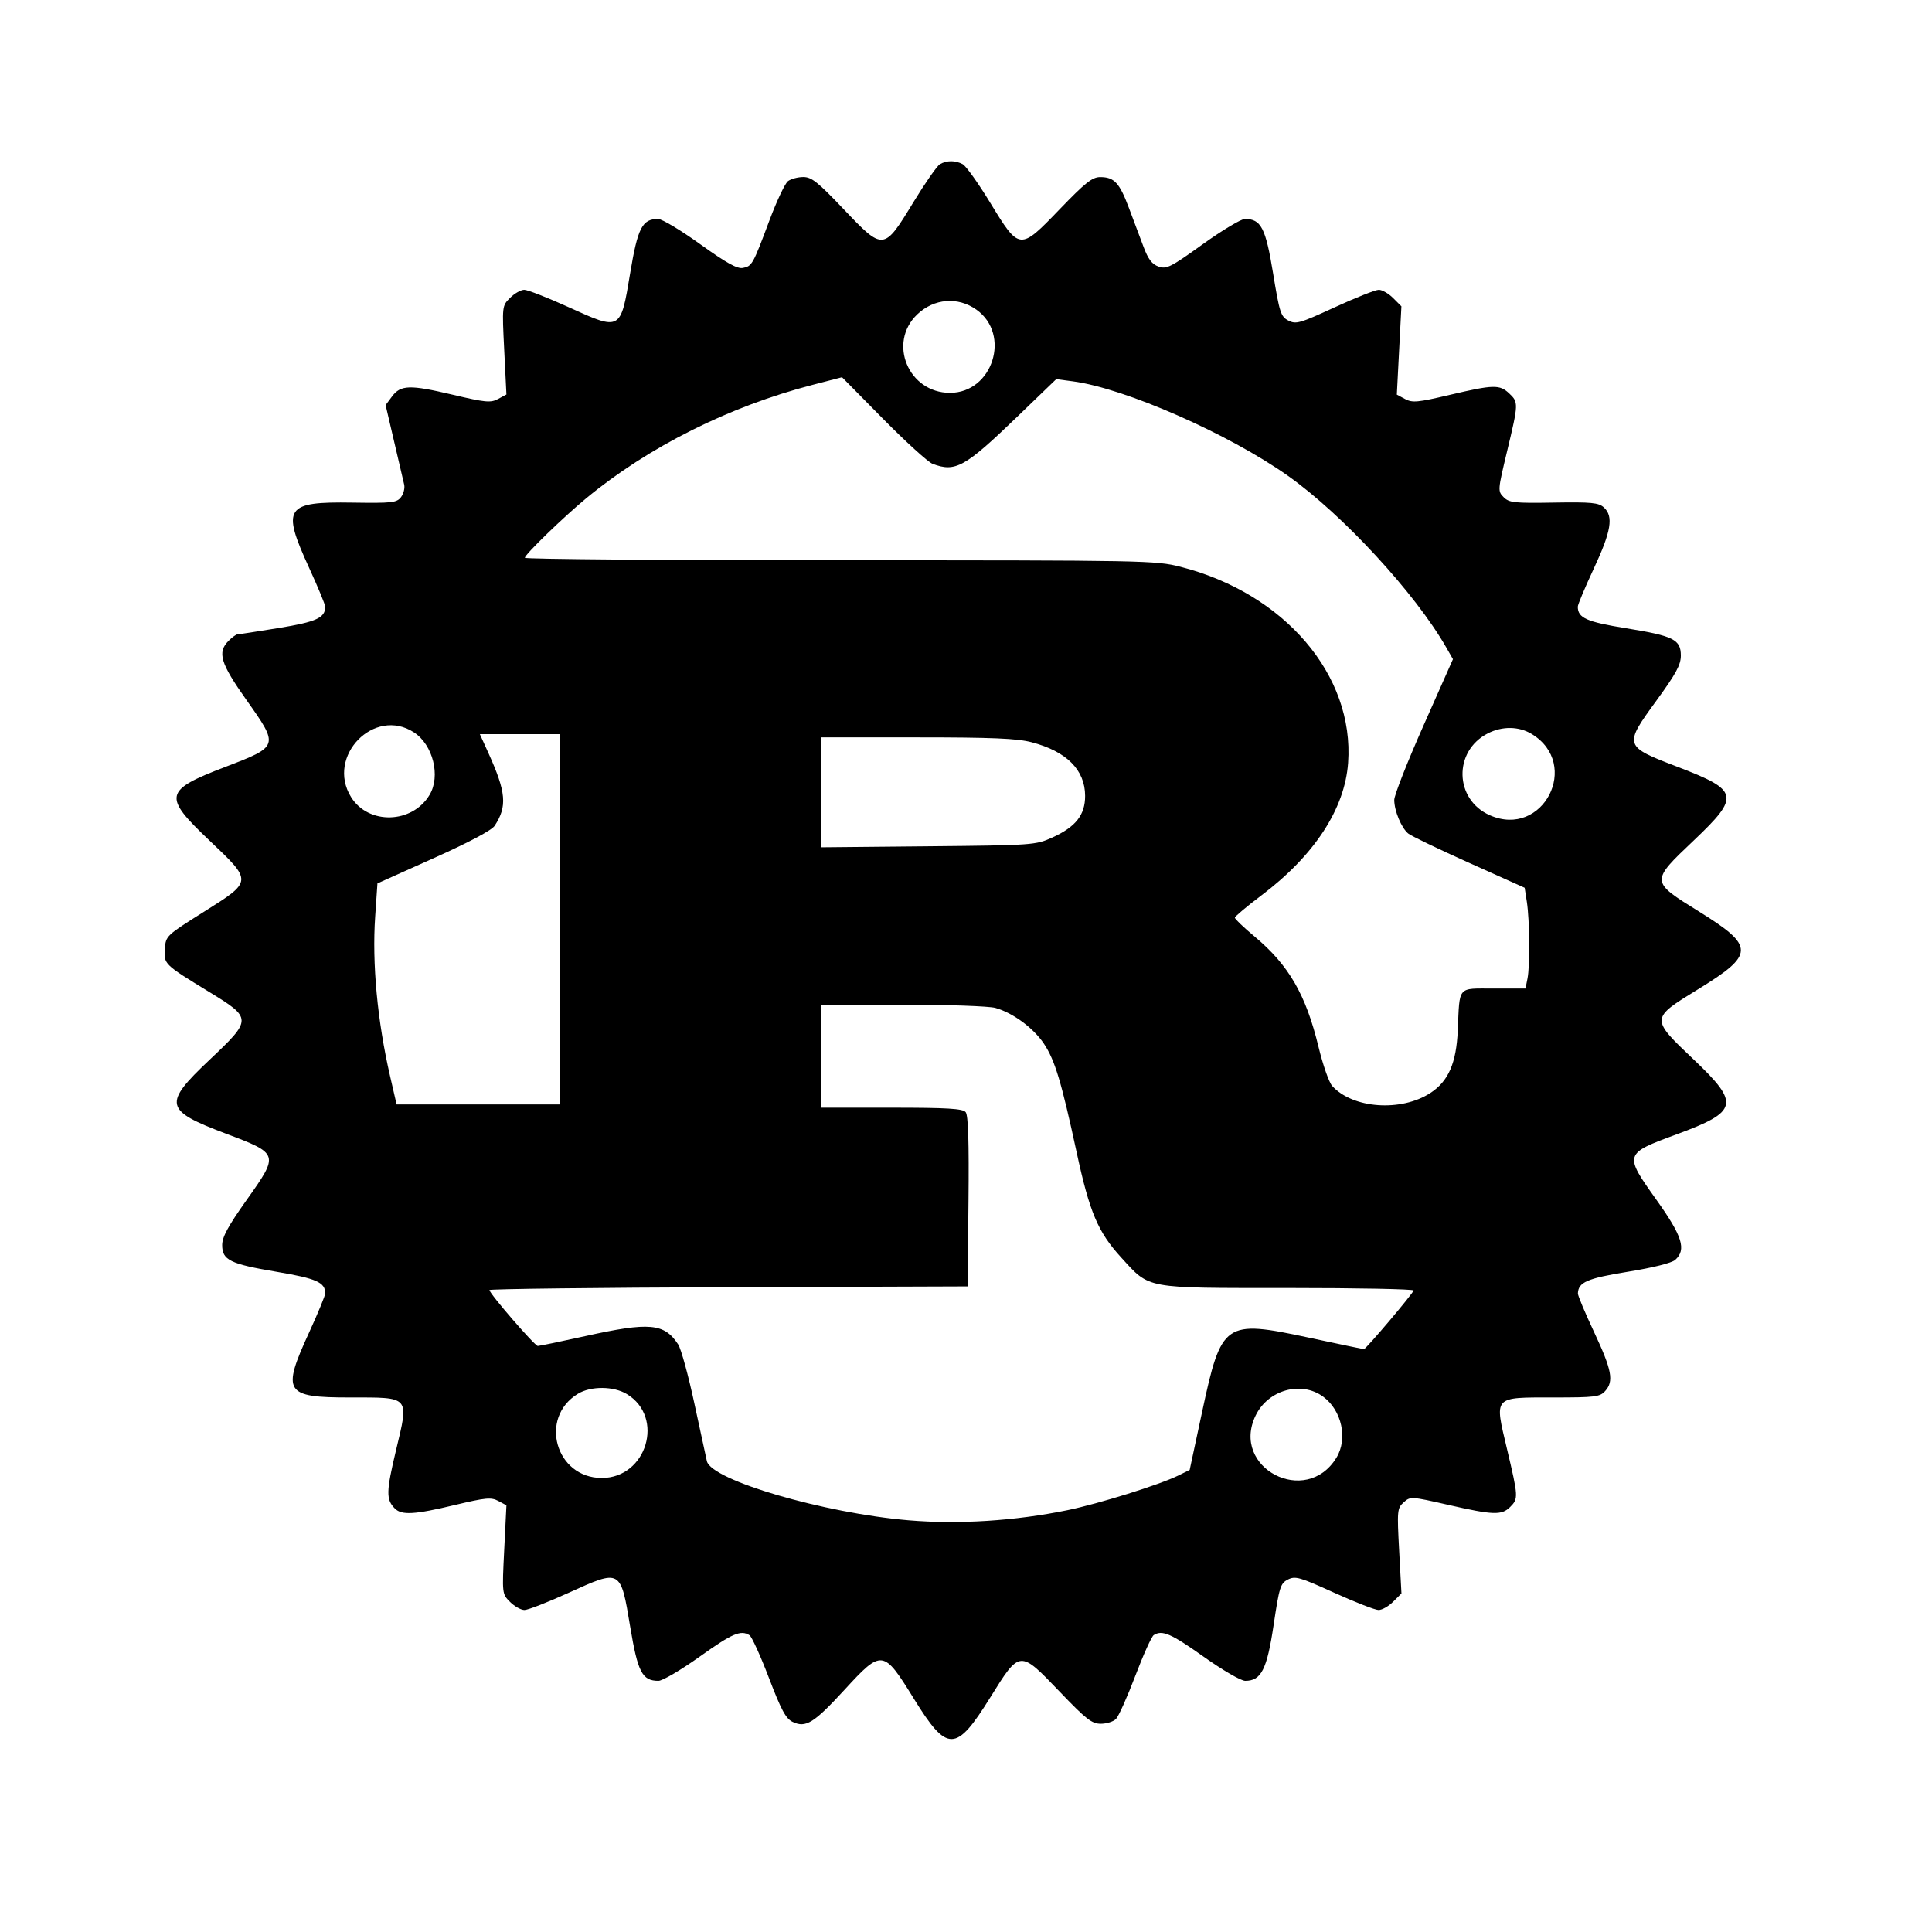
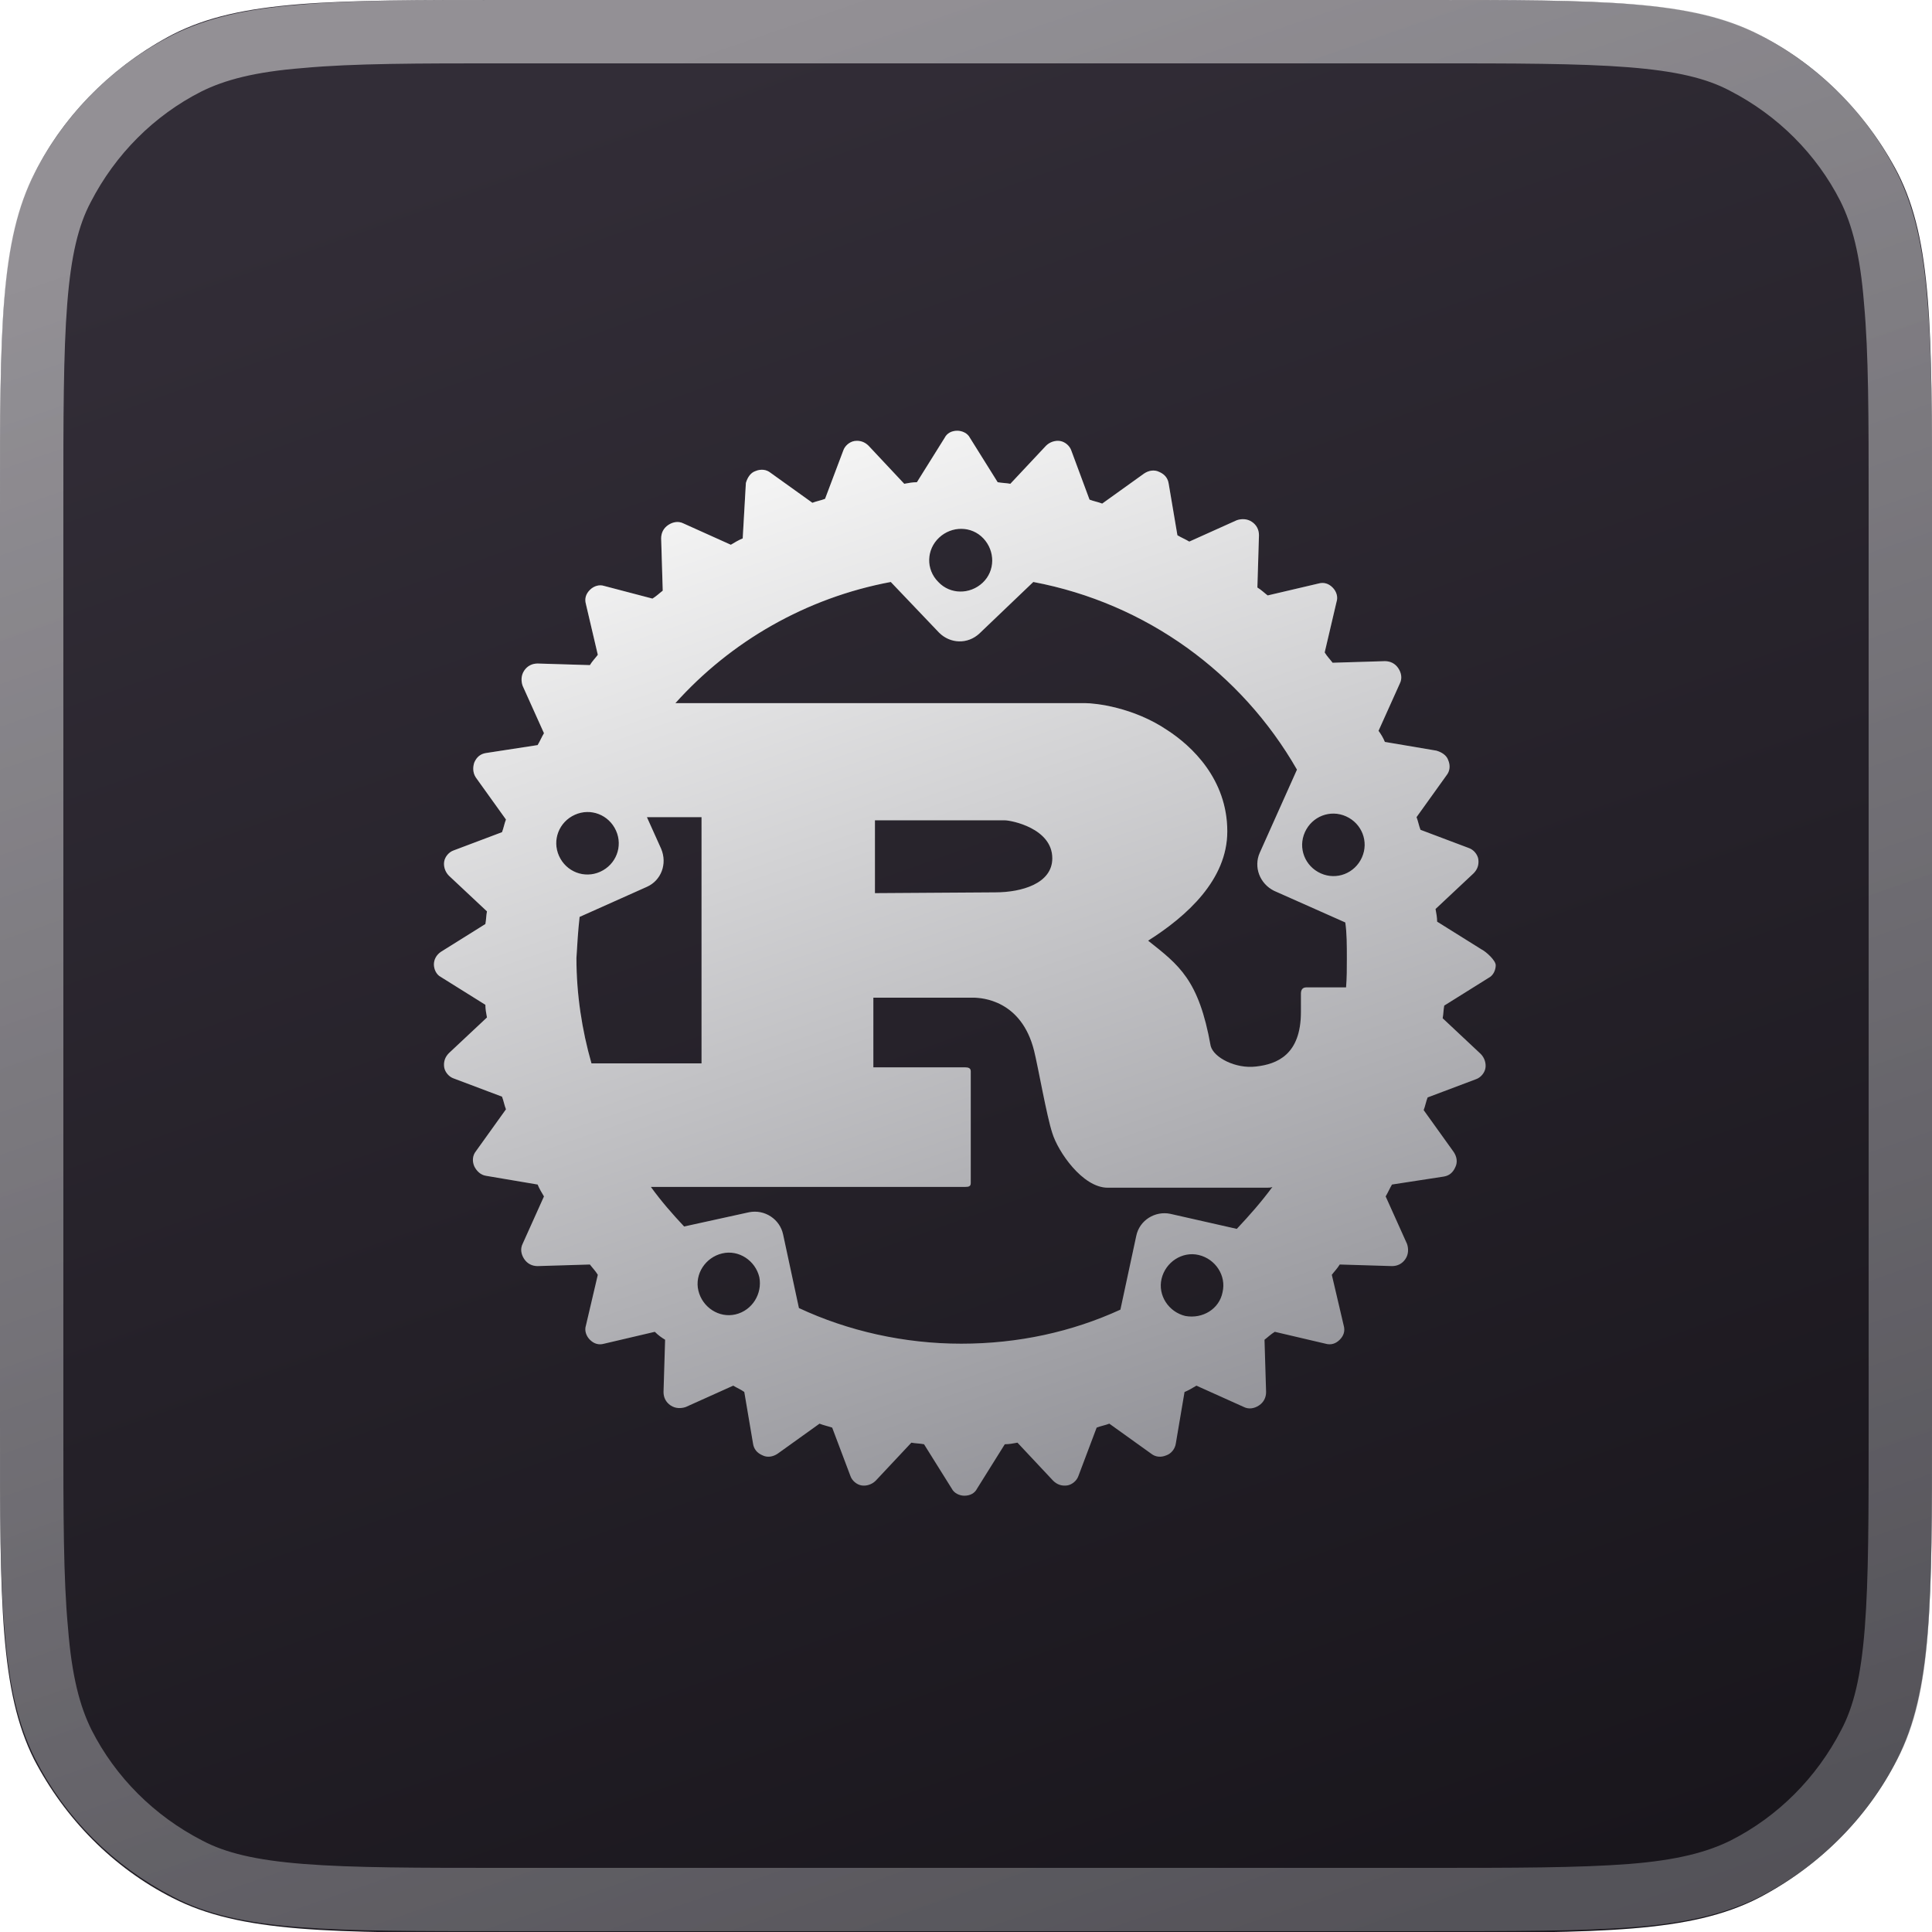
- <svg xmlns="http://www.w3.org/2000/svg" viewBox="0 0 128 128">
-   <path d="M62.271 10.88c-.189.11-.982 1.248-1.763 2.529-1.96 3.217-1.982 3.219-4.615.448-1.713-1.802-2.127-2.132-2.679-2.128-.359.002-.812.124-1.008.271-.195.147-.748 1.317-1.228 2.6-1.099 2.939-1.152 3.034-1.761 3.151-.375.071-1.097-.331-2.828-1.574-1.278-.919-2.532-1.67-2.786-1.67-1.054 0-1.351.576-1.853 3.593-.638 3.836-.616 3.823-4.074 2.252-1.396-.633-2.72-1.152-2.943-1.152-.223 0-.646.24-.939.533-.532.533-.533.535-.388 3.468l.146 2.936-.555.297c-.492.263-.831.231-3.009-.284-2.843-.671-3.443-.653-4.019.122l-.421.566.565 2.421c.31 1.331.609 2.613.665 2.848.055.234-.04.609-.212.832-.284.367-.586.4-3.217.36-4.453-.07-4.706.312-2.866 4.328.585 1.275 1.064 2.433 1.064 2.572 0 .734-.585 1.001-3.098 1.411-1.406.229-2.628.417-2.716.417-.088 0-.352.192-.586.426-.765.765-.548 1.483 1.187 3.932 2.161 3.05 2.157 3.061-1.413 4.427-4.06 1.553-4.142 1.936-1.051 4.868 2.879 2.73 2.882 2.69-.377 4.739-2.469 1.551-2.507 1.588-2.57 2.429-.076 1.023-.058 1.041 2.89 2.842 2.915 1.78 2.915 1.834.054 4.541-3.077 2.91-2.982 3.335 1.081 4.868 3.55 1.339 3.555 1.355 1.39 4.405-1.227 1.729-1.618 2.449-1.618 2.983 0 .999.52 1.254 3.627 1.776 2.617.441 3.2.7 3.2 1.422 0 .148-.48 1.316-1.067 2.594-1.826 3.977-1.618 4.308 2.704 4.308 4.025 0 3.918-.123 3.051 3.507-.654 2.736-.664 3.26-.072 3.851.453.454 1.307.403 3.978-.236 2.04-.487 2.398-.521 2.871-.268l.54.289-.146 2.935c-.145 2.934-.144 2.936.388 3.469.293.293.722.533.952.533.23 0 1.554-.516 2.943-1.147 3.447-1.565 3.425-1.578 4.061 2.246.504 3.031.798 3.594 1.874 3.594.267 0 1.494-.72 2.728-1.6 2.167-1.546 2.729-1.788 3.306-1.421.149.094.727 1.364 1.284 2.822.819 2.144 1.119 2.702 1.575 2.92.868.416 1.405.082 3.445-2.14 2.463-2.683 2.564-2.67 4.575.589 2.221 3.598 2.796 3.59 5.073-.073 1.962-3.156 1.939-3.154 4.591-.384 1.761 1.838 2.136 2.131 2.73 2.131.379 0 .832-.142 1.005-.316.174-.174.75-1.459 1.28-2.855.53-1.397 1.079-2.613 1.221-2.703.561-.357 1.142-.106 3.306 1.43 1.274.905 2.473 1.6 2.758 1.6 1.058 0 1.44-.751 1.88-3.703.376-2.517.452-2.758.947-3.009.487-.247.779-.164 3.063.873 1.389.63 2.713 1.146 2.943 1.146.23 0 .666-.247.967-.549l.549-.548-.151-2.815c-.144-2.688-.131-2.832.298-3.22.441-.399.486-.397 2.952.166 2.986.682 3.543.7 4.104.139.548-.548.542-.668-.208-3.831-.841-3.548-.954-3.422 3.088-3.422 2.755 0 3.062-.039 3.413-.426.586-.648.447-1.39-.732-3.903-.595-1.266-1.078-2.418-1.074-2.56.02-.747.607-1.002 3.32-1.443 1.66-.269 2.902-.581 3.127-.784.754-.681.477-1.567-1.244-3.98-2.157-3.024-2.148-3.053 1.306-4.326 4.136-1.524 4.254-2.032 1.159-4.973-2.867-2.724-2.868-2.709.272-4.637 3.796-2.33 3.802-2.855.067-5.173-3.212-1.993-3.21-1.965-.331-4.699 3.088-2.934 3.004-3.318-1.057-4.871-3.584-1.371-3.595-1.405-1.417-4.394 1.297-1.78 1.618-2.371 1.618-2.981 0-1.066-.478-1.305-3.622-1.813-2.627-.424-3.205-.682-3.205-1.429 0-.142.48-1.285 1.067-2.542 1.149-2.461 1.31-3.446.66-4.035-.349-.316-.817-.361-3.321-.32-2.62.044-2.955.007-3.318-.358-.397-.399-.393-.455.227-3.042.76-3.17.763-3.247.138-3.834-.634-.596-1.03-.586-3.941.099-2.121.5-2.472.533-2.954.275l-.547-.293.151-2.926.152-2.925-.547-.547c-.301-.301-.728-.547-.95-.547-.221 0-1.538.523-2.926 1.161-2.318 1.067-2.567 1.138-3.068.876-.5-.262-.583-.52-1.01-3.127-.493-3.016-.798-3.603-1.869-3.603-.254 0-1.513.755-2.798 1.678-2.11 1.516-2.393 1.659-2.919 1.476-.435-.152-.688-.483-.997-1.306-.229-.606-.667-1.774-.975-2.595-.622-1.656-.969-2.027-1.901-2.027-.52 0-.991.374-2.679 2.127-2.653 2.756-2.663 2.755-4.614-.445-.78-1.279-1.595-2.421-1.812-2.537-.488-.262-1.062-.261-1.511.002m2.418 9.635c2.311 1.645 1.082 5.512-1.752 5.512-2.75 0-4.135-3.313-2.171-5.194 1.108-1.062 2.697-1.191 3.923-.318m-2.906 10.214c1.515.576 2.137.23 5.596-3.104l2.599-2.506 1.1.146c3.45.458 10.312 3.472 14.255 6.261 3.623 2.564 8.438 7.786 10.49 11.377l.439.769-1.944 4.38c-1.07 2.409-1.945 4.633-1.945 4.944 0 .717.47 1.851.923 2.226.191.159 2.006 1.033 4.033 1.942l3.684 1.654.145.937c.187 1.221.212 4.22.042 5.072l-.133.666h-2.103c-2.439 0-2.251-.218-2.383 2.774-.096 2.169-.62 3.368-1.812 4.144-1.942 1.267-5.149 1.037-6.509-.466-.209-.231-.615-1.392-.903-2.581-.841-3.473-1.971-5.423-4.241-7.32-.717-.599-1.303-1.158-1.303-1.243 0-.084.788-.748 1.752-1.473 3.51-2.646 5.528-5.726 5.75-8.777.423-5.819-4.213-11.243-11.109-13.001-1.635-.417-2.333-.43-22.56-.43-11.48 0-20.873-.075-20.873-.166 0-.215 2.551-2.691 4.054-3.933 4.127-3.412 9.488-6.097 15.04-7.531l1.92-.497 2.728 2.766c1.501 1.521 2.972 2.857 3.268 2.97M27.432 48.526c1.257.823 1.772 2.891 1.03 4.134-1.148 1.924-4.056 2.005-5.205.145-1.671-2.702 1.547-6.001 4.175-4.279m74.05.105c3.288 2.005.74 6.937-2.78 5.38-2.35-1.04-2.425-4.252-.127-5.424.959-.489 2.061-.472 2.907.044M37.12 60.907v12.266H26.276l-.43-1.866c-.846-3.675-1.202-7.477-.989-10.591l.149-2.188 3.728-1.672c2.339-1.048 3.843-1.847 4.037-2.144.848-1.293.767-2.217-.423-4.845l-.556-1.227h5.328v12.267m31.22-11.733c2.322.604 3.549 1.833 3.552 3.556.002 1.265-.625 2.059-2.18 2.761-1.101.498-1.276.51-8.219.578l-7.093.068v-7.284h6.355c4.964 0 6.625.07 7.585.321m-2.396 17.602c1.151.32 2.512 1.32 3.21 2.359.733 1.092 1.162 2.512 2.178 7.216.858 3.976 1.41 5.276 2.956 6.968 1.915 2.095 1.471 2.014 11.037 2.014 4.581 0 8.328.073 8.328.163 0 .161-3.155 3.891-3.291 3.891-.039 0-1.687-.345-3.662-.767-5.577-1.191-5.778-1.051-7.058 4.926l-.823 3.84-.743.366c-1.24.612-5.27 1.872-7.359 2.302-3.452.71-7.209.95-10.511.671-5.629-.477-13.083-2.661-13.374-3.92-.062-.267-.437-1.995-.832-3.841-.396-1.846-.877-3.597-1.069-3.891-.923-1.408-1.894-1.495-6.164-.55-1.617.358-3.028.65-3.136.65-.203 0-3.204-3.47-3.204-3.704 0-.073 7.128-.158 15.84-.188l15.84-.054.057-5.627c.04-3.973-.015-5.714-.187-5.92-.192-.232-1.214-.293-4.91-.293H54.4V66.56l5.387.001c2.962.001 5.733.098 6.157.215M41.536 92.365c2.519 1.535 1.311 5.557-1.668 5.554-3.055-.002-4.187-3.987-1.584-5.575.861-.525 2.374-.515 3.252.021m46.126.168c1.235.905 1.646 2.788.881 4.042-2.009 3.295-7.033.676-5.355-2.791.825-1.703 3.018-2.317 4.474-1.251" fill-rule="evenodd" />
+ <svg xmlns="http://www.w3.org/2000/svg" version="1.1" id="Layer_1" x="0px" y="0px" viewBox="0 0 244 244" style="enable-background:new 0 0 244 244;" xml:space="preserve">
+   <style type="text/css">
+ 	.st0{fill:url(#SVGID_1_);}
+ 	.st1{fill:none;stroke:url(#SVGID_00000075861623907167927250000016451905932909512380_);stroke-width:8;stroke-opacity:0.5;}
+ 	.st2{fill-rule:evenodd;clip-rule:evenodd;fill:url(#SVGID_00000166670146537101735900000000617433039625988739_);}
+ 	.st3{fill-rule:evenodd;clip-rule:evenodd;fill:url(#SVGID_00000058557891056752416850000002284422793611913654_);}
+ </style>
+   <g>
+     <linearGradient id="SVGID_1_" gradientUnits="userSpaceOnUse" x1="82.151" y1="253.503" x2="170.919" y2="5.118" gradientTransform="matrix(1 0 0 -1 0 264)">
+       <stop offset="0" style="stop-color:#322D37" />
+       <stop offset="1" style="stop-color:#18151B" />
+     </linearGradient>
+     <path class="st0" d="M0,64c0-22.4,0-33.6,4.4-42.2c3.8-7.5,10-13.6,17.5-17.5C30.4,0,41.6,0,64,0h116c22.4,0,33.6,0,42.2,4.4   c7.5,3.8,13.6,10,17.5,17.5C244,30.4,244,41.6,244,64v116c0,22.4,0,33.6-4.4,42.2c-3.8,7.5-10,13.6-17.5,17.5   c-8.6,4.4-19.8,4.4-42.2,4.4H64c-22.4,0-33.6,0-42.2-4.4c-7.5-3.8-13.6-10-17.5-17.5C0,213.6,0,202.4,0,180V64z" />
+     <linearGradient id="SVGID_00000114033803432609972450000005376804142610863256_" gradientUnits="userSpaceOnUse" x1="83.047" y1="254.927" x2="166.389" y2="13.315" gradientTransform="matrix(1 0 0 -1 0 264)">
+       <stop offset="0" style="stop-color:#F3F3F3" />
+       <stop offset="1" style="stop-color:#8F8F95" />
+     </linearGradient>
+     <path style="fill:none;stroke:url(#SVGID_00000114033803432609972450000005376804142610863256_);stroke-width:8;stroke-opacity:0.5;" d="   M240,64v116c0,11.3,0,19.5-0.5,25.9c-0.5,6.4-1.5,10.8-3.4,14.4c-3.5,6.8-9,12.3-15.7,15.7c-3.6,1.8-8,2.9-14.4,3.4   c-6.5,0.5-14.7,0.5-25.9,0.5H64c-11.3,0-19.5,0-25.9-0.5c-6.4-0.5-10.8-1.5-14.4-3.4c-6.8-3.5-12.3-9-15.7-15.7   c-1.8-3.6-2.9-8-3.4-14.4C4,199.5,4,191.3,4,180V64c0-11.3,0-19.5,0.5-25.9c0.5-6.4,1.5-10.8,3.4-14.4c3.5-6.8,9-12.3,15.7-15.7   c3.6-1.8,8-2.9,14.4-3.4C44.5,4,52.7,4,64,4h116c11.3,0,19.5,0,25.9,0.5c6.4,0.5,10.8,1.5,14.4,3.4c6.8,3.5,12.3,9,15.7,15.7   c1.8,3.6,2.9,8,3.4,14.4C240,44.5,240,52.7,240,64z" />
+   </g>
+   <linearGradient id="SVGID_00000131350697082977488680000001440495070265979014_" gradientUnits="userSpaceOnUse" x1="100.268" y1="204.055" x2="145.696" y2="72.357" gradientTransform="matrix(1 0 0 -1 0 264)">
+     <stop offset="0" style="stop-color:#4C4C4C" />
+     <stop offset="1" style="stop-color:#1B1B1F" />
+   </linearGradient>
+   <path style="fill-rule:evenodd;clip-rule:evenodd;fill:url(#SVGID_00000131350697082977488680000001440495070265979014_);" d="  M164.8,105.1c0.9-2,3.2-2.9,5.2-2c2,0.9,2.9,3.2,2,5.2c-0.9,2-3.2,2.9-5.2,2C164.8,109.4,163.9,107.1,164.8,105.1z M118.6,67.9  c1.6-1.5,4.1-1.5,5.6,0.1c1.5,1.6,1.5,4.1-0.1,5.6c-1.6,1.5-4.1,1.5-5.6-0.1C116.9,71.9,117,69.4,118.6,67.9z M170.1,121.1  c0,1.2,0,2.4-0.1,3.6h-5c-0.5,0-0.7,0.3-0.7,0.8v2.3c0,5.4-3,6.6-5.7,6.9c-2.5,0.3-5.3-1.1-5.7-2.6c-1.5-8.4-4-10.2-7.9-13.3  c4.9-3.1,10-7.7,10-13.8c0-6.6-4.5-10.8-7.6-12.8c-4.3-2.9-9.1-3.4-10.4-3.4H85.3c7-7.8,16.5-13.3,27.2-15.3l6.1,6.4  c1.4,1.4,3.6,1.5,5.1,0.1l6.8-6.5c14.3,2.7,26.3,11.5,33.3,23.7l-4.7,10.5c-0.8,1.8,0,3.9,1.8,4.8l9,4  C170.1,117.8,170.1,119.4,170.1,121.1z M110.5,112.8v-9.2h16.4c0.8,0,6,1,6,4.8c0,3.2-3.9,4.3-7.2,4.3L110.5,112.8L110.5,112.8z   M73.2,115.8l8.5-3.8c1.8-0.8,2.6-2.9,1.8-4.8l-1.8-4h6.9v31.1H74.7c-1.2-4.2-1.9-8.7-1.9-13.3C72.9,119.3,73,117.6,73.2,115.8z   M77.8,104.9c0.9,2,0,4.3-2,5.2c-2,0.9-4.3,0-5.2-2c-0.9-2,0-4.3,2-5.2C74.6,102,76.9,102.9,77.8,104.9z M92.9,166  c-2.1,0.5-4.2-0.9-4.7-3c-0.5-2.1,0.9-4.2,3-4.7c2.1-0.5,4.2,0.9,4.7,3C96.3,163.4,95,165.5,92.9,166z M147.8,153.3  c-1.9-0.4-3.9,0.8-4.3,2.8l-2,9.3c-6.1,2.8-12.9,4.3-20.1,4.3s-14.3-1.6-20.5-4.5l-2-9.3c-0.4-1.9-2.3-3.2-4.3-2.8l-8.2,1.8  c-1.5-1.6-2.9-3.2-4.2-5h39.7c0.5,0,0.7-0.1,0.7-0.5v-14.1c0-0.4-0.3-0.5-0.7-0.5h-11.6V126h12.6c1.1,0,6.1,0.3,7.7,6.7  c0.5,2,1.6,8.3,2.3,10.4c0.7,2.3,3.8,6.9,7,6.9H160c0.2,0,0.5,0,0.7-0.1c-1.4,1.9-2.9,3.6-4.5,5.3L147.8,153.3z M149.7,166.2  c-2.1-0.5-3.5-2.6-3-4.7s2.6-3.5,4.7-3c2.1,0.5,3.5,2.6,3,4.7C154,165.3,151.9,166.6,149.7,166.2z M187.1,119.9l-5.6-3.5  c0-0.5-0.1-1.1-0.2-1.6l4.8-4.5c0.5-0.5,0.7-1.1,0.6-1.8c-0.1-0.6-0.6-1.2-1.2-1.4l-6.1-2.3c-0.2-0.5-0.3-1.1-0.5-1.6l3.8-5.3  c0.4-0.5,0.5-1.2,0.2-1.9c-0.2-0.6-0.8-1-1.5-1.2l-6.5-1.1c-0.2-0.5-0.5-1-0.8-1.4l2.7-6c0.3-0.6,0.2-1.3-0.2-1.9  c-0.4-0.6-1-0.9-1.7-0.9l-6.6,0.2c-0.3-0.4-0.7-0.8-1-1.3l1.5-6.4c0.2-0.6,0-1.3-0.5-1.8c-0.5-0.5-1.1-0.7-1.8-0.5l-6.4,1.5  c-0.4-0.3-0.8-0.7-1.3-1l0.2-6.6c0-0.7-0.3-1.3-0.9-1.7c-0.6-0.4-1.3-0.4-1.9-0.2l-6,2.7c-0.5-0.3-1-0.5-1.5-0.8l-1.1-6.5  c-0.1-0.7-0.5-1.2-1.2-1.5c-0.6-0.3-1.3-0.2-1.9,0.2l-5.3,3.8c-0.5-0.2-1.1-0.3-1.6-0.5l-2.3-6.2c-0.2-0.6-0.8-1.1-1.4-1.2  c-0.6-0.1-1.3,0.1-1.8,0.6l-4.5,4.8c-0.5-0.1-1.1-0.1-1.6-0.2l-3.5-5.6c-0.3-0.6-1-0.9-1.6-0.9c-0.7,0-1.3,0.3-1.6,0.9l-3.5,5.6  c-0.5,0-1.1,0.1-1.6,0.2l-4.5-4.8c-0.5-0.5-1.1-0.7-1.8-0.6c-0.6,0.1-1.2,0.6-1.4,1.2l-2.3,6.1c-0.5,0.2-1.1,0.3-1.6,0.5l-5.3-3.8  c-0.5-0.4-1.2-0.5-1.9-0.2c-0.6,0.2-1,0.8-1.2,1.5L93.8,68c-0.5,0.2-1,0.5-1.5,0.8l-6-2.7c-0.6-0.3-1.3-0.2-1.9,0.2  c-0.6,0.4-0.9,1-0.9,1.7l0.2,6.6c-0.4,0.3-0.8,0.7-1.3,1L76.3,74c-0.6-0.2-1.3,0-1.8,0.5C74,75,73.8,75.6,74,76.3l1.5,6.4  c-0.3,0.4-0.7,0.8-1,1.3l-6.6-0.2c-0.7,0-1.3,0.3-1.7,0.9c-0.4,0.6-0.4,1.3-0.2,1.9l2.7,6c-0.3,0.5-0.5,1-0.8,1.5l-6.5,1  c-0.7,0.1-1.2,0.5-1.5,1.2c-0.2,0.6-0.2,1.3,0.2,1.9l3.8,5.3c-0.2,0.5-0.3,1.1-0.5,1.6l-6.1,2.3c-0.6,0.2-1.1,0.8-1.2,1.4  c-0.1,0.6,0.1,1.3,0.6,1.8l4.8,4.5c-0.1,0.5-0.1,1.1-0.2,1.6l-5.6,3.5c-0.6,0.4-0.9,1-0.9,1.6s0.3,1.3,0.9,1.6l5.6,3.5  c0,0.5,0.1,1.1,0.2,1.6l-4.8,4.5c-0.5,0.5-0.7,1.1-0.6,1.8c0.1,0.6,0.6,1.2,1.2,1.4l6.1,2.3c0.2,0.5,0.3,1.1,0.5,1.6l-3.8,5.3  c-0.4,0.5-0.5,1.2-0.2,1.9c0.3,0.6,0.8,1.1,1.5,1.2l6.5,1.1c0.2,0.5,0.5,1,0.8,1.5l-2.7,6c-0.3,0.6-0.2,1.3,0.2,1.9  c0.4,0.6,1,0.9,1.7,0.9l6.6-0.2c0.3,0.4,0.7,0.8,1,1.3l-1.5,6.4c-0.2,0.6,0,1.3,0.5,1.8c0.5,0.5,1.1,0.7,1.8,0.5l6.4-1.5  c0.4,0.4,0.8,0.7,1.3,1l-0.2,6.6c0,0.7,0.3,1.3,0.9,1.7c0.6,0.4,1.3,0.4,1.9,0.2l6-2.7c0.5,0.3,1,0.5,1.4,0.8l1.1,6.5  c0.1,0.7,0.5,1.2,1.2,1.5c0.6,0.3,1.3,0.2,1.9-0.2l5.3-3.8c0.5,0.2,1,0.3,1.6,0.5l2.3,6.1c0.2,0.6,0.8,1.1,1.4,1.2  c0.6,0.1,1.3-0.1,1.8-0.6l4.5-4.8c0.5,0.1,1.1,0.1,1.6,0.2l3.5,5.6c0.3,0.6,1,0.9,1.6,0.9c0.7,0,1.3-0.3,1.6-0.9l3.5-5.6  c0.5,0,1.1-0.1,1.6-0.2l4.5,4.8c0.5,0.5,1.1,0.7,1.8,0.6c0.6-0.1,1.2-0.6,1.4-1.2l2.3-6.1c0.5-0.2,1.1-0.3,1.6-0.5l5.3,3.8  c0.5,0.4,1.2,0.5,1.9,0.2c0.6-0.2,1.1-0.8,1.2-1.5l1.1-6.5c0.5-0.2,1-0.5,1.5-0.8l6,2.7c0.6,0.3,1.3,0.2,1.9-0.2  c0.6-0.4,0.9-1,0.9-1.7l-0.2-6.6c0.4-0.3,0.8-0.7,1.3-1l6.4,1.5c0.7,0.2,1.3,0,1.8-0.5c0.5-0.5,0.7-1.1,0.5-1.8l-1.5-6.4  c0.3-0.4,0.7-0.8,1-1.3l6.6,0.2c0.7,0,1.3-0.3,1.7-0.9c0.4-0.6,0.4-1.3,0.2-1.9l-2.7-6c0.3-0.5,0.5-1,0.8-1.5l6.5-1  c0.7-0.1,1.2-0.5,1.5-1.2c0.3-0.6,0.2-1.3-0.2-1.9l-3.8-5.3c0.2-0.5,0.3-1.1,0.5-1.6l6.1-2.3c0.6-0.2,1.1-0.8,1.2-1.4  c0.1-0.6-0.1-1.3-0.6-1.8l-4.8-4.5c0.1-0.5,0.1-1.1,0.2-1.6l5.6-3.5c0.6-0.3,0.9-1,0.9-1.6S187.7,120.2,187.1,119.9z" />
+   <linearGradient id="SVGID_00000101804108888834035360000014602309561747299465_" gradientUnits="userSpaceOnUse" x1="100.268" y1="204.055" x2="145.696" y2="72.357" gradientTransform="matrix(1 0 0 -1 0 264)">
+     <stop offset="0" style="stop-color:#F3F3F3" />
+     <stop offset="1" style="stop-color:#8F8F95" />
+   </linearGradient>
+   <path style="fill-rule:evenodd;clip-rule:evenodd;fill:url(#SVGID_00000101804108888834035360000014602309561747299465_);" d="  M164.8,105.1c0.9-2,3.2-2.9,5.2-2c2,0.9,2.9,3.2,2,5.2c-0.9,2-3.2,2.9-5.2,2C164.8,109.4,163.9,107.1,164.8,105.1z M118.6,67.9  c1.6-1.5,4.1-1.5,5.6,0.1c1.5,1.6,1.5,4.1-0.1,5.6c-1.6,1.5-4.1,1.5-5.6-0.1C116.9,71.9,117,69.4,118.6,67.9z M170.1,121.1  c0,1.2,0,2.4-0.1,3.6h-5c-0.5,0-0.7,0.3-0.7,0.8v2.3c0,5.4-3,6.6-5.7,6.9c-2.5,0.3-5.3-1.1-5.7-2.6c-1.5-8.4-4-10.2-7.9-13.3  c4.9-3.1,10-7.7,10-13.8c0-6.6-4.5-10.8-7.6-12.8c-4.3-2.9-9.1-3.4-10.4-3.4H85.3c7-7.8,16.5-13.3,27.2-15.3l6.1,6.4  c1.4,1.4,3.6,1.5,5.1,0.1l6.8-6.5c14.3,2.7,26.3,11.5,33.3,23.7l-4.7,10.5c-0.8,1.8,0,3.9,1.8,4.8l9,4  C170.1,117.8,170.1,119.4,170.1,121.1z M110.5,112.8v-9.2h16.4c0.8,0,6,1,6,4.8c0,3.2-3.9,4.3-7.2,4.3L110.5,112.8L110.5,112.8z   M73.2,115.8l8.5-3.8c1.8-0.8,2.6-2.9,1.8-4.8l-1.8-4h6.9v31.1H74.7c-1.2-4.2-1.9-8.7-1.9-13.3C72.9,119.3,73,117.6,73.2,115.8z   M77.8,104.9c0.9,2,0,4.3-2,5.2c-2,0.9-4.3,0-5.2-2c-0.9-2,0-4.3,2-5.2C74.6,102,76.9,102.9,77.8,104.9z M92.9,166  c-2.1,0.5-4.2-0.9-4.7-3c-0.5-2.1,0.9-4.2,3-4.7c2.1-0.5,4.2,0.9,4.7,3C96.3,163.4,95,165.5,92.9,166z M147.8,153.3  c-1.9-0.4-3.9,0.8-4.3,2.8l-2,9.3c-6.1,2.8-12.9,4.3-20.1,4.3s-14.3-1.6-20.5-4.5l-2-9.3c-0.4-1.9-2.3-3.2-4.3-2.8l-8.2,1.8  c-1.5-1.6-2.9-3.2-4.2-5h39.7c0.5,0,0.7-0.1,0.7-0.5v-14.1c0-0.4-0.3-0.5-0.7-0.5h-11.6V126h12.6c1.1,0,6.1,0.3,7.7,6.7  c0.5,2,1.6,8.3,2.3,10.4c0.7,2.3,3.8,6.9,7,6.9H160c0.2,0,0.5,0,0.7-0.1c-1.4,1.9-2.9,3.6-4.5,5.3L147.8,153.3z M149.7,166.2  c-2.1-0.5-3.5-2.6-3-4.7s2.6-3.5,4.7-3c2.1,0.5,3.5,2.6,3,4.7C154,165.3,151.9,166.6,149.7,166.2z M187.1,119.9l-5.6-3.5  c0-0.5-0.1-1.1-0.2-1.6l4.8-4.5c0.5-0.5,0.7-1.1,0.6-1.8c-0.1-0.6-0.6-1.2-1.2-1.4l-6.1-2.3c-0.2-0.5-0.3-1.1-0.5-1.6l3.8-5.3  c0.4-0.5,0.5-1.2,0.2-1.9c-0.2-0.6-0.8-1-1.5-1.2l-6.5-1.1c-0.2-0.5-0.5-1-0.8-1.4l2.7-6c0.3-0.6,0.2-1.3-0.2-1.9  c-0.4-0.6-1-0.9-1.7-0.9l-6.6,0.2c-0.3-0.4-0.7-0.8-1-1.3l1.5-6.4c0.2-0.6,0-1.3-0.5-1.8c-0.5-0.5-1.1-0.7-1.8-0.5l-6.4,1.5  c-0.4-0.3-0.8-0.7-1.3-1l0.2-6.6c0-0.7-0.3-1.3-0.9-1.7c-0.6-0.4-1.3-0.4-1.9-0.2l-6,2.7c-0.5-0.3-1-0.5-1.5-0.8l-1.1-6.5  c-0.1-0.7-0.5-1.2-1.2-1.5c-0.6-0.3-1.3-0.2-1.9,0.2l-5.3,3.8c-0.5-0.2-1.1-0.3-1.6-0.5l-2.3-6.2c-0.2-0.6-0.8-1.1-1.4-1.2  c-0.6-0.1-1.3,0.1-1.8,0.6l-4.5,4.8c-0.5-0.1-1.1-0.1-1.6-0.2l-3.5-5.6c-0.3-0.6-1-0.9-1.6-0.9c-0.7,0-1.3,0.3-1.6,0.9l-3.5,5.6  c-0.5,0-1.1,0.1-1.6,0.2l-4.5-4.8c-0.5-0.5-1.1-0.7-1.8-0.6c-0.6,0.1-1.2,0.6-1.4,1.2l-2.3,6.1c-0.5,0.2-1.1,0.3-1.6,0.5l-5.3-3.8  c-0.5-0.4-1.2-0.5-1.9-0.2c-0.6,0.2-1,0.8-1.2,1.5L93.8,68c-0.5,0.2-1,0.5-1.5,0.8l-6-2.7c-0.6-0.3-1.3-0.2-1.9,0.2  c-0.6,0.4-0.9,1-0.9,1.7l0.2,6.6c-0.4,0.3-0.8,0.7-1.3,1L76.3,74c-0.6-0.2-1.3,0-1.8,0.5C74,75,73.8,75.6,74,76.3l1.5,6.4  c-0.3,0.4-0.7,0.8-1,1.3l-6.6-0.2c-0.7,0-1.3,0.3-1.7,0.9c-0.4,0.6-0.4,1.3-0.2,1.9l2.7,6c-0.3,0.5-0.5,1-0.8,1.5l-6.5,1  c-0.7,0.1-1.2,0.5-1.5,1.2c-0.2,0.6-0.2,1.3,0.2,1.9l3.8,5.3c-0.2,0.5-0.3,1.1-0.5,1.6l-6.1,2.3c-0.6,0.2-1.1,0.8-1.2,1.4  c-0.1,0.6,0.1,1.3,0.6,1.8l4.8,4.5c-0.1,0.5-0.1,1.1-0.2,1.6l-5.6,3.5c-0.6,0.4-0.9,1-0.9,1.6s0.3,1.3,0.9,1.6l5.6,3.5  c0,0.5,0.1,1.1,0.2,1.6l-4.8,4.5c-0.5,0.5-0.7,1.1-0.6,1.8c0.1,0.6,0.6,1.2,1.2,1.4l6.1,2.3c0.2,0.5,0.3,1.1,0.5,1.6l-3.8,5.3  c-0.4,0.5-0.5,1.2-0.2,1.9c0.3,0.6,0.8,1.1,1.5,1.2l6.5,1.1c0.2,0.5,0.5,1,0.8,1.5l-2.7,6c-0.3,0.6-0.2,1.3,0.2,1.9  c0.4,0.6,1,0.9,1.7,0.9l6.6-0.2c0.3,0.4,0.7,0.8,1,1.3l-1.5,6.4c-0.2,0.6,0,1.3,0.5,1.8c0.5,0.5,1.1,0.7,1.8,0.5l6.4-1.5  c0.4,0.4,0.8,0.7,1.3,1l-0.2,6.6c0,0.7,0.3,1.3,0.9,1.7c0.6,0.4,1.3,0.4,1.9,0.2l6-2.7c0.5,0.3,1,0.5,1.4,0.8l1.1,6.5  c0.1,0.7,0.5,1.2,1.2,1.5c0.6,0.3,1.3,0.2,1.9-0.2l5.3-3.8c0.5,0.2,1,0.3,1.6,0.5l2.3,6.1c0.2,0.6,0.8,1.1,1.4,1.2  c0.6,0.1,1.3-0.1,1.8-0.6l4.5-4.8c0.5,0.1,1.1,0.1,1.6,0.2l3.5,5.6c0.3,0.6,1,0.9,1.6,0.9c0.7,0,1.3-0.3,1.6-0.9l3.5-5.6  c0.5,0,1.1-0.1,1.6-0.2l4.5,4.8c0.5,0.5,1.1,0.7,1.8,0.6c0.6-0.1,1.2-0.6,1.4-1.2l2.3-6.1c0.5-0.2,1.1-0.3,1.6-0.5l5.3,3.8  c0.5,0.4,1.2,0.5,1.9,0.2c0.6-0.2,1.1-0.8,1.2-1.5l1.1-6.5c0.5-0.2,1-0.5,1.5-0.8l6,2.7c0.6,0.3,1.3,0.2,1.9-0.2  c0.6-0.4,0.9-1,0.9-1.7l-0.2-6.6c0.4-0.3,0.8-0.7,1.3-1l6.4,1.5c0.7,0.2,1.3,0,1.8-0.5c0.5-0.5,0.7-1.1,0.5-1.8l-1.5-6.4  c0.3-0.4,0.7-0.8,1-1.3l6.6,0.2c0.7,0,1.3-0.3,1.7-0.9c0.4-0.6,0.4-1.3,0.2-1.9l-2.7-6c0.3-0.5,0.5-1,0.8-1.5l6.5-1  c0.7-0.1,1.2-0.5,1.5-1.2c0.3-0.6,0.2-1.3-0.2-1.9l-3.8-5.3c0.2-0.5,0.3-1.1,0.5-1.6l6.1-2.3c0.6-0.2,1.1-0.8,1.2-1.4  c0.1-0.6-0.1-1.3-0.6-1.8l-4.8-4.5c0.1-0.5,0.1-1.1,0.2-1.6l5.6-3.5c0.6-0.3,0.9-1,0.9-1.6S187.7,120.2,187.1,119.9z" />
</svg>
